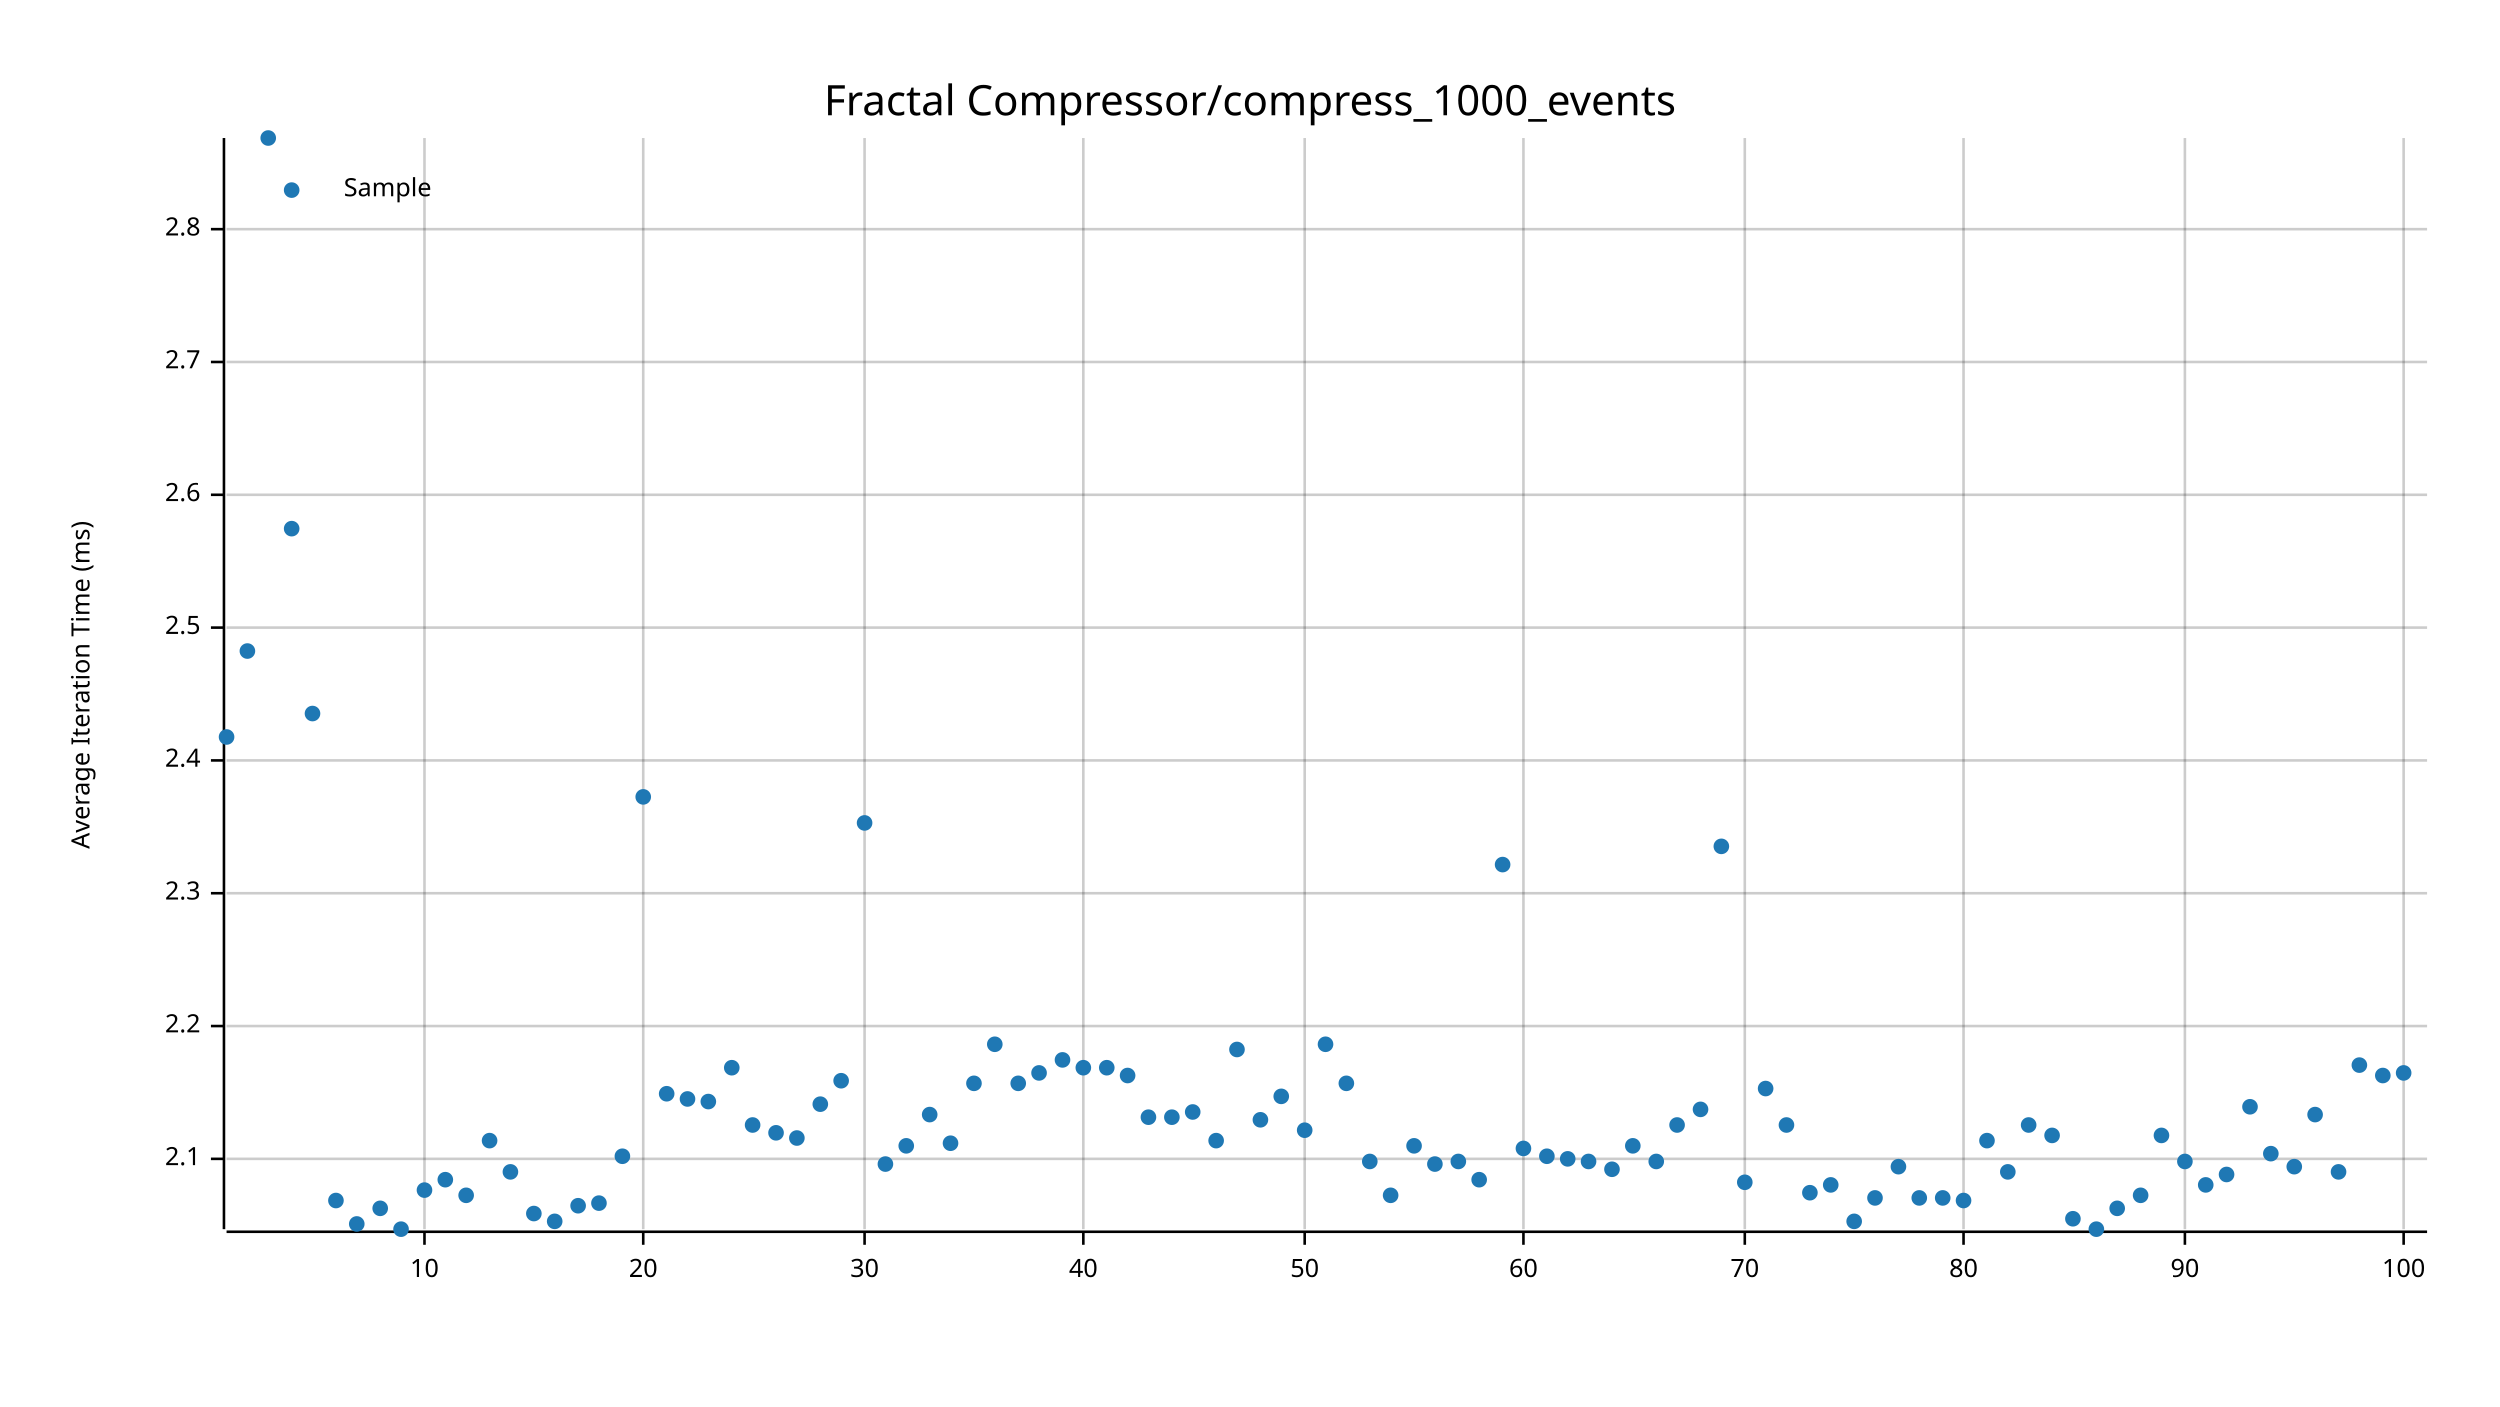
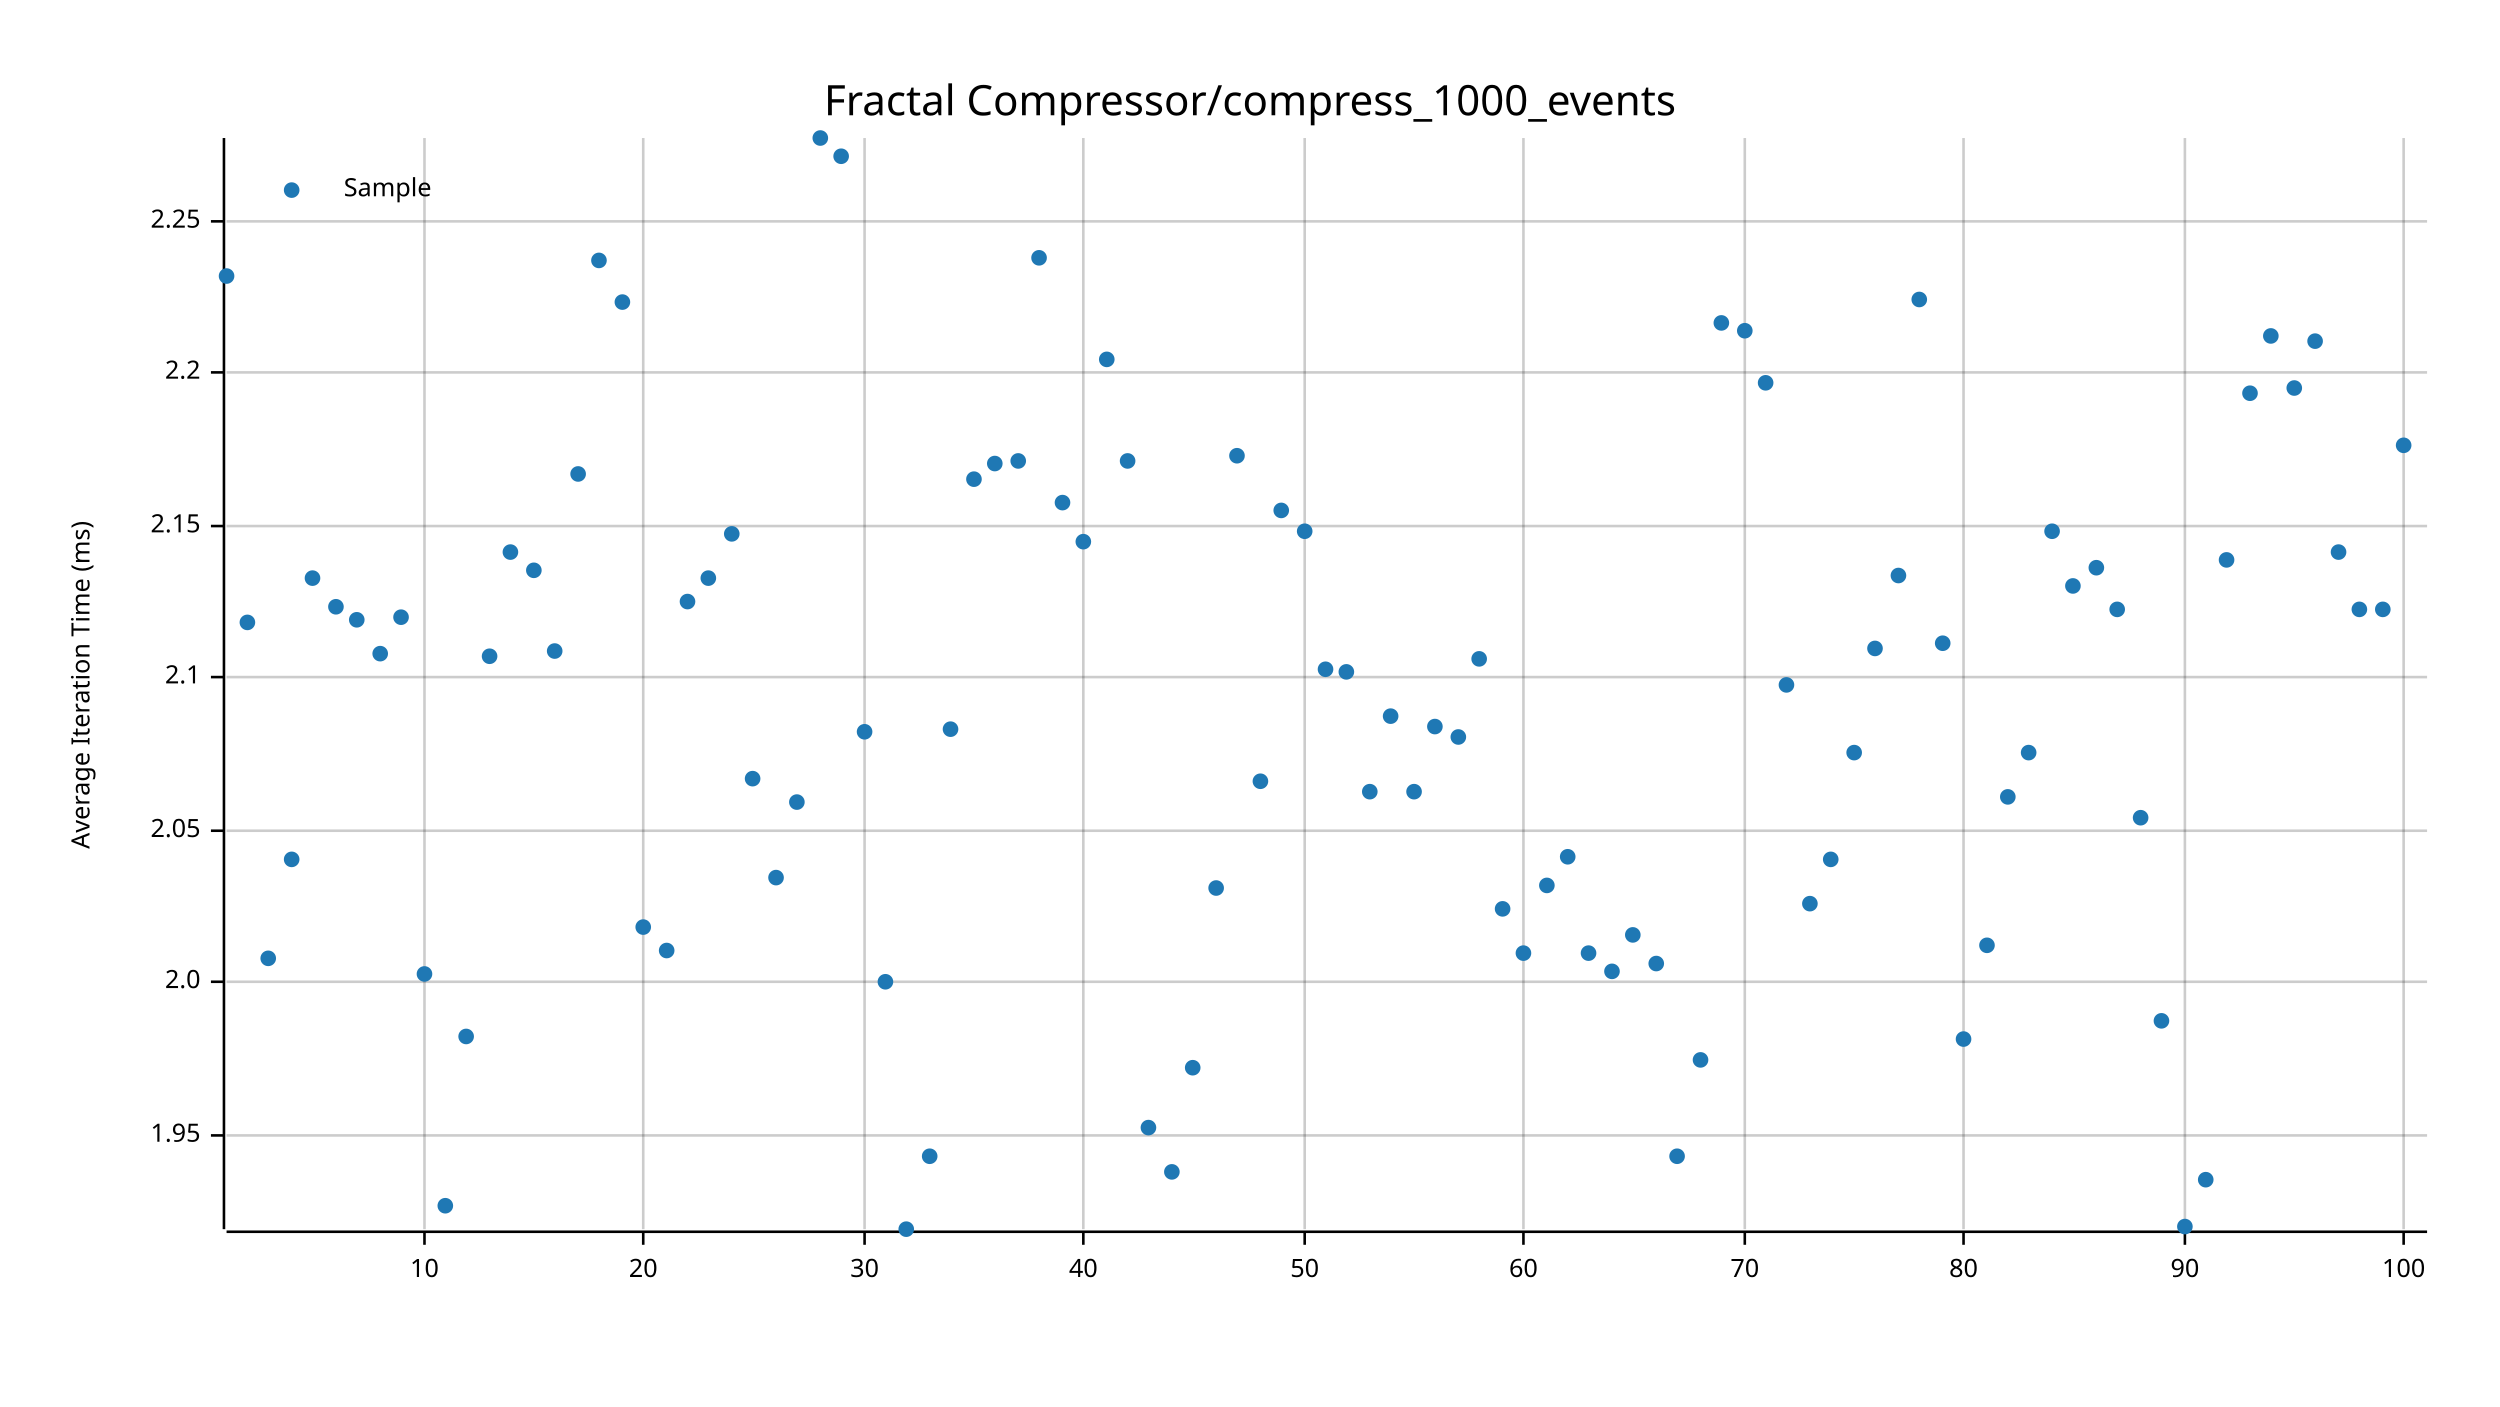
<svg xmlns="http://www.w3.org/2000/svg" width="960" height="540" viewBox="0 0 960 540">
  <text x="480" y="32" dy="0.76em" text-anchor="middle" font-family="sans-serif" font-size="16.129" opacity="1" fill="#000000">
Fractal Compressor/compress_1000_events
</text>
  <text x="27" y="263" dy="0.76em" text-anchor="middle" font-family="sans-serif" font-size="9.677" opacity="1" fill="#000000" transform="rotate(270, 27, 263)">
Average Iteration Time (ms)
</text>
  <line opacity="0.2" stroke="#000000" stroke-width="1" x1="163" y1="472" x2="163" y2="53" />
  <line opacity="0.2" stroke="#000000" stroke-width="1" x1="247" y1="472" x2="247" y2="53" />
  <line opacity="0.2" stroke="#000000" stroke-width="1" x1="332" y1="472" x2="332" y2="53" />
  <line opacity="0.2" stroke="#000000" stroke-width="1" x1="416" y1="472" x2="416" y2="53" />
  <line opacity="0.2" stroke="#000000" stroke-width="1" x1="501" y1="472" x2="501" y2="53" />
  <line opacity="0.2" stroke="#000000" stroke-width="1" x1="585" y1="472" x2="585" y2="53" />
  <line opacity="0.2" stroke="#000000" stroke-width="1" x1="670" y1="472" x2="670" y2="53" />
  <line opacity="0.2" stroke="#000000" stroke-width="1" x1="754" y1="472" x2="754" y2="53" />
  <line opacity="0.2" stroke="#000000" stroke-width="1" x1="839" y1="472" x2="839" y2="53" />
  <line opacity="0.2" stroke="#000000" stroke-width="1" x1="923" y1="472" x2="923" y2="53" />
-   <line opacity="0.2" stroke="#000000" stroke-width="1" x1="87" y1="445" x2="932" y2="445" />
-   <line opacity="0.2" stroke="#000000" stroke-width="1" x1="87" y1="394" x2="932" y2="394" />
-   <line opacity="0.2" stroke="#000000" stroke-width="1" x1="87" y1="343" x2="932" y2="343" />
-   <line opacity="0.2" stroke="#000000" stroke-width="1" x1="87" y1="292" x2="932" y2="292" />
-   <line opacity="0.2" stroke="#000000" stroke-width="1" x1="87" y1="241" x2="932" y2="241" />
-   <line opacity="0.2" stroke="#000000" stroke-width="1" x1="87" y1="190" x2="932" y2="190" />
-   <line opacity="0.2" stroke="#000000" stroke-width="1" x1="87" y1="139" x2="932" y2="139" />
-   <line opacity="0.2" stroke="#000000" stroke-width="1" x1="87" y1="88" x2="932" y2="88" />
+   <line opacity="0.2" stroke="#000000" stroke-width="1" x1="87" y1="436" x2="932" y2="436" />
+   <line opacity="0.2" stroke="#000000" stroke-width="1" x1="87" y1="377" x2="932" y2="377" />
+   <line opacity="0.2" stroke="#000000" stroke-width="1" x1="87" y1="319" x2="932" y2="319" />
+   <line opacity="0.2" stroke="#000000" stroke-width="1" x1="87" y1="260" x2="932" y2="260" />
+   <line opacity="0.2" stroke="#000000" stroke-width="1" x1="87" y1="202" x2="932" y2="202" />
+   <line opacity="0.2" stroke="#000000" stroke-width="1" x1="87" y1="143" x2="932" y2="143" />
+   <line opacity="0.2" stroke="#000000" stroke-width="1" x1="87" y1="85" x2="932" y2="85" />
  <polyline fill="none" opacity="1" stroke="#000000" stroke-width="1" points="86,53 86,472 " />
-   <text x="77" y="445" dy="0.5ex" text-anchor="end" font-family="sans-serif" font-size="9.677" opacity="1" fill="#000000">
+   <text x="77" y="436" dy="0.5ex" text-anchor="end" font-family="sans-serif" font-size="9.677" opacity="1" fill="#000000">
+ 1.95
+ </text>
+   <polyline fill="none" opacity="1" stroke="#000000" stroke-width="1" points="81,436 86,436 " />
+   <text x="77" y="377" dy="0.5ex" text-anchor="end" font-family="sans-serif" font-size="9.677" opacity="1" fill="#000000">
+ 2.0
+ </text>
+   <polyline fill="none" opacity="1" stroke="#000000" stroke-width="1" points="81,377 86,377 " />
+   <text x="77" y="319" dy="0.5ex" text-anchor="end" font-family="sans-serif" font-size="9.677" opacity="1" fill="#000000">
+ 2.05
+ </text>
+   <polyline fill="none" opacity="1" stroke="#000000" stroke-width="1" points="81,319 86,319 " />
+   <text x="77" y="260" dy="0.5ex" text-anchor="end" font-family="sans-serif" font-size="9.677" opacity="1" fill="#000000">
2.1
</text>
-   <polyline fill="none" opacity="1" stroke="#000000" stroke-width="1" points="81,445 86,445 " />
-   <text x="77" y="394" dy="0.5ex" text-anchor="end" font-family="sans-serif" font-size="9.677" opacity="1" fill="#000000">
+   <polyline fill="none" opacity="1" stroke="#000000" stroke-width="1" points="81,260 86,260 " />
+   <text x="77" y="202" dy="0.5ex" text-anchor="end" font-family="sans-serif" font-size="9.677" opacity="1" fill="#000000">
+ 2.15
+ </text>
+   <polyline fill="none" opacity="1" stroke="#000000" stroke-width="1" points="81,202 86,202 " />
+   <text x="77" y="143" dy="0.5ex" text-anchor="end" font-family="sans-serif" font-size="9.677" opacity="1" fill="#000000">
2.2
</text>
-   <polyline fill="none" opacity="1" stroke="#000000" stroke-width="1" points="81,394 86,394 " />
-   <text x="77" y="343" dy="0.5ex" text-anchor="end" font-family="sans-serif" font-size="9.677" opacity="1" fill="#000000">
- 2.3
+   <polyline fill="none" opacity="1" stroke="#000000" stroke-width="1" points="81,143 86,143 " />
+   <text x="77" y="85" dy="0.5ex" text-anchor="end" font-family="sans-serif" font-size="9.677" opacity="1" fill="#000000">
+ 2.25
</text>
-   <polyline fill="none" opacity="1" stroke="#000000" stroke-width="1" points="81,343 86,343 " />
-   <text x="77" y="292" dy="0.5ex" text-anchor="end" font-family="sans-serif" font-size="9.677" opacity="1" fill="#000000">
- 2.4
- </text>
-   <polyline fill="none" opacity="1" stroke="#000000" stroke-width="1" points="81,292 86,292 " />
-   <text x="77" y="241" dy="0.5ex" text-anchor="end" font-family="sans-serif" font-size="9.677" opacity="1" fill="#000000">
- 2.5
- </text>
-   <polyline fill="none" opacity="1" stroke="#000000" stroke-width="1" points="81,241 86,241 " />
-   <text x="77" y="190" dy="0.5ex" text-anchor="end" font-family="sans-serif" font-size="9.677" opacity="1" fill="#000000">
- 2.6
- </text>
-   <polyline fill="none" opacity="1" stroke="#000000" stroke-width="1" points="81,190 86,190 " />
-   <text x="77" y="139" dy="0.5ex" text-anchor="end" font-family="sans-serif" font-size="9.677" opacity="1" fill="#000000">
- 2.7
- </text>
-   <polyline fill="none" opacity="1" stroke="#000000" stroke-width="1" points="81,139 86,139 " />
-   <text x="77" y="88" dy="0.5ex" text-anchor="end" font-family="sans-serif" font-size="9.677" opacity="1" fill="#000000">
- 2.8
- </text>
-   <polyline fill="none" opacity="1" stroke="#000000" stroke-width="1" points="81,88 86,88 " />
+   <polyline fill="none" opacity="1" stroke="#000000" stroke-width="1" points="81,85 86,85 " />
  <polyline fill="none" opacity="1" stroke="#000000" stroke-width="1" points="87,473 932,473 " />
  <text x="163" y="483" dy="0.76em" text-anchor="middle" font-family="sans-serif" font-size="9.677" opacity="1" fill="#000000">
10
</text>
  <polyline fill="none" opacity="1" stroke="#000000" stroke-width="1" points="163,473 163,478 " />
  <text x="247" y="483" dy="0.76em" text-anchor="middle" font-family="sans-serif" font-size="9.677" opacity="1" fill="#000000">
20
</text>
  <polyline fill="none" opacity="1" stroke="#000000" stroke-width="1" points="247,473 247,478 " />
  <text x="332" y="483" dy="0.76em" text-anchor="middle" font-family="sans-serif" font-size="9.677" opacity="1" fill="#000000">
30
</text>
  <polyline fill="none" opacity="1" stroke="#000000" stroke-width="1" points="332,473 332,478 " />
  <text x="416" y="483" dy="0.76em" text-anchor="middle" font-family="sans-serif" font-size="9.677" opacity="1" fill="#000000">
40
</text>
  <polyline fill="none" opacity="1" stroke="#000000" stroke-width="1" points="416,473 416,478 " />
  <text x="501" y="483" dy="0.76em" text-anchor="middle" font-family="sans-serif" font-size="9.677" opacity="1" fill="#000000">
50
</text>
  <polyline fill="none" opacity="1" stroke="#000000" stroke-width="1" points="501,473 501,478 " />
  <text x="585" y="483" dy="0.76em" text-anchor="middle" font-family="sans-serif" font-size="9.677" opacity="1" fill="#000000">
60
</text>
  <polyline fill="none" opacity="1" stroke="#000000" stroke-width="1" points="585,473 585,478 " />
  <text x="670" y="483" dy="0.76em" text-anchor="middle" font-family="sans-serif" font-size="9.677" opacity="1" fill="#000000">
70
</text>
  <polyline fill="none" opacity="1" stroke="#000000" stroke-width="1" points="670,473 670,478 " />
  <text x="754" y="483" dy="0.76em" text-anchor="middle" font-family="sans-serif" font-size="9.677" opacity="1" fill="#000000">
80
</text>
  <polyline fill="none" opacity="1" stroke="#000000" stroke-width="1" points="754,473 754,478 " />
  <text x="839" y="483" dy="0.76em" text-anchor="middle" font-family="sans-serif" font-size="9.677" opacity="1" fill="#000000">
90
</text>
  <polyline fill="none" opacity="1" stroke="#000000" stroke-width="1" points="839,473 839,478 " />
  <text x="923" y="483" dy="0.76em" text-anchor="middle" font-family="sans-serif" font-size="9.677" opacity="1" fill="#000000">
100
</text>
  <polyline fill="none" opacity="1" stroke="#000000" stroke-width="1" points="923,473 923,478 " />
-   <circle cx="87" cy="283" r="3" opacity="1" fill="#1F78B4" stroke="none" stroke-width="1" />
-   <circle cx="95" cy="250" r="3" opacity="1" fill="#1F78B4" stroke="none" stroke-width="1" />
-   <circle cx="103" cy="53" r="3" opacity="1" fill="#1F78B4" stroke="none" stroke-width="1" />
-   <circle cx="112" cy="203" r="3" opacity="1" fill="#1F78B4" stroke="none" stroke-width="1" />
-   <circle cx="120" cy="274" r="3" opacity="1" fill="#1F78B4" stroke="none" stroke-width="1" />
-   <circle cx="129" cy="461" r="3" opacity="1" fill="#1F78B4" stroke="none" stroke-width="1" />
-   <circle cx="137" cy="470" r="3" opacity="1" fill="#1F78B4" stroke="none" stroke-width="1" />
-   <circle cx="146" cy="464" r="3" opacity="1" fill="#1F78B4" stroke="none" stroke-width="1" />
-   <circle cx="154" cy="472" r="3" opacity="1" fill="#1F78B4" stroke="none" stroke-width="1" />
-   <circle cx="163" cy="457" r="3" opacity="1" fill="#1F78B4" stroke="none" stroke-width="1" />
-   <circle cx="171" cy="453" r="3" opacity="1" fill="#1F78B4" stroke="none" stroke-width="1" />
-   <circle cx="179" cy="459" r="3" opacity="1" fill="#1F78B4" stroke="none" stroke-width="1" />
-   <circle cx="188" cy="438" r="3" opacity="1" fill="#1F78B4" stroke="none" stroke-width="1" />
-   <circle cx="196" cy="450" r="3" opacity="1" fill="#1F78B4" stroke="none" stroke-width="1" />
-   <circle cx="205" cy="466" r="3" opacity="1" fill="#1F78B4" stroke="none" stroke-width="1" />
-   <circle cx="213" cy="469" r="3" opacity="1" fill="#1F78B4" stroke="none" stroke-width="1" />
-   <circle cx="222" cy="463" r="3" opacity="1" fill="#1F78B4" stroke="none" stroke-width="1" />
-   <circle cx="230" cy="462" r="3" opacity="1" fill="#1F78B4" stroke="none" stroke-width="1" />
-   <circle cx="239" cy="444" r="3" opacity="1" fill="#1F78B4" stroke="none" stroke-width="1" />
-   <circle cx="247" cy="306" r="3" opacity="1" fill="#1F78B4" stroke="none" stroke-width="1" />
-   <circle cx="256" cy="420" r="3" opacity="1" fill="#1F78B4" stroke="none" stroke-width="1" />
-   <circle cx="264" cy="422" r="3" opacity="1" fill="#1F78B4" stroke="none" stroke-width="1" />
-   <circle cx="272" cy="423" r="3" opacity="1" fill="#1F78B4" stroke="none" stroke-width="1" />
-   <circle cx="281" cy="410" r="3" opacity="1" fill="#1F78B4" stroke="none" stroke-width="1" />
-   <circle cx="289" cy="432" r="3" opacity="1" fill="#1F78B4" stroke="none" stroke-width="1" />
-   <circle cx="298" cy="435" r="3" opacity="1" fill="#1F78B4" stroke="none" stroke-width="1" />
-   <circle cx="306" cy="437" r="3" opacity="1" fill="#1F78B4" stroke="none" stroke-width="1" />
-   <circle cx="315" cy="424" r="3" opacity="1" fill="#1F78B4" stroke="none" stroke-width="1" />
-   <circle cx="323" cy="415" r="3" opacity="1" fill="#1F78B4" stroke="none" stroke-width="1" />
-   <circle cx="332" cy="316" r="3" opacity="1" fill="#1F78B4" stroke="none" stroke-width="1" />
-   <circle cx="340" cy="447" r="3" opacity="1" fill="#1F78B4" stroke="none" stroke-width="1" />
-   <circle cx="348" cy="440" r="3" opacity="1" fill="#1F78B4" stroke="none" stroke-width="1" />
-   <circle cx="357" cy="428" r="3" opacity="1" fill="#1F78B4" stroke="none" stroke-width="1" />
-   <circle cx="365" cy="439" r="3" opacity="1" fill="#1F78B4" stroke="none" stroke-width="1" />
-   <circle cx="374" cy="416" r="3" opacity="1" fill="#1F78B4" stroke="none" stroke-width="1" />
-   <circle cx="382" cy="401" r="3" opacity="1" fill="#1F78B4" stroke="none" stroke-width="1" />
-   <circle cx="391" cy="416" r="3" opacity="1" fill="#1F78B4" stroke="none" stroke-width="1" />
-   <circle cx="399" cy="412" r="3" opacity="1" fill="#1F78B4" stroke="none" stroke-width="1" />
-   <circle cx="408" cy="407" r="3" opacity="1" fill="#1F78B4" stroke="none" stroke-width="1" />
-   <circle cx="416" cy="410" r="3" opacity="1" fill="#1F78B4" stroke="none" stroke-width="1" />
-   <circle cx="425" cy="410" r="3" opacity="1" fill="#1F78B4" stroke="none" stroke-width="1" />
-   <circle cx="433" cy="413" r="3" opacity="1" fill="#1F78B4" stroke="none" stroke-width="1" />
-   <circle cx="441" cy="429" r="3" opacity="1" fill="#1F78B4" stroke="none" stroke-width="1" />
-   <circle cx="450" cy="429" r="3" opacity="1" fill="#1F78B4" stroke="none" stroke-width="1" />
-   <circle cx="458" cy="427" r="3" opacity="1" fill="#1F78B4" stroke="none" stroke-width="1" />
-   <circle cx="467" cy="438" r="3" opacity="1" fill="#1F78B4" stroke="none" stroke-width="1" />
-   <circle cx="475" cy="403" r="3" opacity="1" fill="#1F78B4" stroke="none" stroke-width="1" />
-   <circle cx="484" cy="430" r="3" opacity="1" fill="#1F78B4" stroke="none" stroke-width="1" />
-   <circle cx="492" cy="421" r="3" opacity="1" fill="#1F78B4" stroke="none" stroke-width="1" />
-   <circle cx="501" cy="434" r="3" opacity="1" fill="#1F78B4" stroke="none" stroke-width="1" />
-   <circle cx="509" cy="401" r="3" opacity="1" fill="#1F78B4" stroke="none" stroke-width="1" />
-   <circle cx="517" cy="416" r="3" opacity="1" fill="#1F78B4" stroke="none" stroke-width="1" />
-   <circle cx="526" cy="446" r="3" opacity="1" fill="#1F78B4" stroke="none" stroke-width="1" />
-   <circle cx="534" cy="459" r="3" opacity="1" fill="#1F78B4" stroke="none" stroke-width="1" />
-   <circle cx="543" cy="440" r="3" opacity="1" fill="#1F78B4" stroke="none" stroke-width="1" />
-   <circle cx="551" cy="447" r="3" opacity="1" fill="#1F78B4" stroke="none" stroke-width="1" />
-   <circle cx="560" cy="446" r="3" opacity="1" fill="#1F78B4" stroke="none" stroke-width="1" />
-   <circle cx="568" cy="453" r="3" opacity="1" fill="#1F78B4" stroke="none" stroke-width="1" />
-   <circle cx="577" cy="332" r="3" opacity="1" fill="#1F78B4" stroke="none" stroke-width="1" />
-   <circle cx="585" cy="441" r="3" opacity="1" fill="#1F78B4" stroke="none" stroke-width="1" />
-   <circle cx="594" cy="444" r="3" opacity="1" fill="#1F78B4" stroke="none" stroke-width="1" />
-   <circle cx="602" cy="445" r="3" opacity="1" fill="#1F78B4" stroke="none" stroke-width="1" />
-   <circle cx="610" cy="446" r="3" opacity="1" fill="#1F78B4" stroke="none" stroke-width="1" />
-   <circle cx="619" cy="449" r="3" opacity="1" fill="#1F78B4" stroke="none" stroke-width="1" />
-   <circle cx="627" cy="440" r="3" opacity="1" fill="#1F78B4" stroke="none" stroke-width="1" />
-   <circle cx="636" cy="446" r="3" opacity="1" fill="#1F78B4" stroke="none" stroke-width="1" />
-   <circle cx="644" cy="432" r="3" opacity="1" fill="#1F78B4" stroke="none" stroke-width="1" />
-   <circle cx="653" cy="426" r="3" opacity="1" fill="#1F78B4" stroke="none" stroke-width="1" />
-   <circle cx="661" cy="325" r="3" opacity="1" fill="#1F78B4" stroke="none" stroke-width="1" />
-   <circle cx="670" cy="454" r="3" opacity="1" fill="#1F78B4" stroke="none" stroke-width="1" />
-   <circle cx="678" cy="418" r="3" opacity="1" fill="#1F78B4" stroke="none" stroke-width="1" />
-   <circle cx="686" cy="432" r="3" opacity="1" fill="#1F78B4" stroke="none" stroke-width="1" />
-   <circle cx="695" cy="458" r="3" opacity="1" fill="#1F78B4" stroke="none" stroke-width="1" />
-   <circle cx="703" cy="455" r="3" opacity="1" fill="#1F78B4" stroke="none" stroke-width="1" />
-   <circle cx="712" cy="469" r="3" opacity="1" fill="#1F78B4" stroke="none" stroke-width="1" />
-   <circle cx="720" cy="460" r="3" opacity="1" fill="#1F78B4" stroke="none" stroke-width="1" />
-   <circle cx="729" cy="448" r="3" opacity="1" fill="#1F78B4" stroke="none" stroke-width="1" />
-   <circle cx="737" cy="460" r="3" opacity="1" fill="#1F78B4" stroke="none" stroke-width="1" />
-   <circle cx="746" cy="460" r="3" opacity="1" fill="#1F78B4" stroke="none" stroke-width="1" />
-   <circle cx="754" cy="461" r="3" opacity="1" fill="#1F78B4" stroke="none" stroke-width="1" />
-   <circle cx="763" cy="438" r="3" opacity="1" fill="#1F78B4" stroke="none" stroke-width="1" />
-   <circle cx="771" cy="450" r="3" opacity="1" fill="#1F78B4" stroke="none" stroke-width="1" />
-   <circle cx="779" cy="432" r="3" opacity="1" fill="#1F78B4" stroke="none" stroke-width="1" />
-   <circle cx="788" cy="436" r="3" opacity="1" fill="#1F78B4" stroke="none" stroke-width="1" />
-   <circle cx="796" cy="468" r="3" opacity="1" fill="#1F78B4" stroke="none" stroke-width="1" />
-   <circle cx="805" cy="472" r="3" opacity="1" fill="#1F78B4" stroke="none" stroke-width="1" />
-   <circle cx="813" cy="464" r="3" opacity="1" fill="#1F78B4" stroke="none" stroke-width="1" />
-   <circle cx="822" cy="459" r="3" opacity="1" fill="#1F78B4" stroke="none" stroke-width="1" />
-   <circle cx="830" cy="436" r="3" opacity="1" fill="#1F78B4" stroke="none" stroke-width="1" />
-   <circle cx="839" cy="446" r="3" opacity="1" fill="#1F78B4" stroke="none" stroke-width="1" />
-   <circle cx="847" cy="455" r="3" opacity="1" fill="#1F78B4" stroke="none" stroke-width="1" />
-   <circle cx="855" cy="451" r="3" opacity="1" fill="#1F78B4" stroke="none" stroke-width="1" />
-   <circle cx="864" cy="425" r="3" opacity="1" fill="#1F78B4" stroke="none" stroke-width="1" />
-   <circle cx="872" cy="443" r="3" opacity="1" fill="#1F78B4" stroke="none" stroke-width="1" />
-   <circle cx="881" cy="448" r="3" opacity="1" fill="#1F78B4" stroke="none" stroke-width="1" />
-   <circle cx="889" cy="428" r="3" opacity="1" fill="#1F78B4" stroke="none" stroke-width="1" />
-   <circle cx="898" cy="450" r="3" opacity="1" fill="#1F78B4" stroke="none" stroke-width="1" />
-   <circle cx="906" cy="409" r="3" opacity="1" fill="#1F78B4" stroke="none" stroke-width="1" />
-   <circle cx="915" cy="413" r="3" opacity="1" fill="#1F78B4" stroke="none" stroke-width="1" />
-   <circle cx="923" cy="412" r="3" opacity="1" fill="#1F78B4" stroke="none" stroke-width="1" />
+   <circle cx="87" cy="106" r="3" opacity="1" fill="#1F78B4" stroke="none" stroke-width="1" />
+   <circle cx="95" cy="239" r="3" opacity="1" fill="#1F78B4" stroke="none" stroke-width="1" />
+   <circle cx="103" cy="368" r="3" opacity="1" fill="#1F78B4" stroke="none" stroke-width="1" />
+   <circle cx="112" cy="330" r="3" opacity="1" fill="#1F78B4" stroke="none" stroke-width="1" />
+   <circle cx="120" cy="222" r="3" opacity="1" fill="#1F78B4" stroke="none" stroke-width="1" />
+   <circle cx="129" cy="233" r="3" opacity="1" fill="#1F78B4" stroke="none" stroke-width="1" />
+   <circle cx="137" cy="238" r="3" opacity="1" fill="#1F78B4" stroke="none" stroke-width="1" />
+   <circle cx="146" cy="251" r="3" opacity="1" fill="#1F78B4" stroke="none" stroke-width="1" />
+   <circle cx="154" cy="237" r="3" opacity="1" fill="#1F78B4" stroke="none" stroke-width="1" />
+   <circle cx="163" cy="374" r="3" opacity="1" fill="#1F78B4" stroke="none" stroke-width="1" />
+   <circle cx="171" cy="463" r="3" opacity="1" fill="#1F78B4" stroke="none" stroke-width="1" />
+   <circle cx="179" cy="398" r="3" opacity="1" fill="#1F78B4" stroke="none" stroke-width="1" />
+   <circle cx="188" cy="252" r="3" opacity="1" fill="#1F78B4" stroke="none" stroke-width="1" />
+   <circle cx="196" cy="212" r="3" opacity="1" fill="#1F78B4" stroke="none" stroke-width="1" />
+   <circle cx="205" cy="219" r="3" opacity="1" fill="#1F78B4" stroke="none" stroke-width="1" />
+   <circle cx="213" cy="250" r="3" opacity="1" fill="#1F78B4" stroke="none" stroke-width="1" />
+   <circle cx="222" cy="182" r="3" opacity="1" fill="#1F78B4" stroke="none" stroke-width="1" />
+   <circle cx="230" cy="100" r="3" opacity="1" fill="#1F78B4" stroke="none" stroke-width="1" />
+   <circle cx="239" cy="116" r="3" opacity="1" fill="#1F78B4" stroke="none" stroke-width="1" />
+   <circle cx="247" cy="356" r="3" opacity="1" fill="#1F78B4" stroke="none" stroke-width="1" />
+   <circle cx="256" cy="365" r="3" opacity="1" fill="#1F78B4" stroke="none" stroke-width="1" />
+   <circle cx="264" cy="231" r="3" opacity="1" fill="#1F78B4" stroke="none" stroke-width="1" />
+   <circle cx="272" cy="222" r="3" opacity="1" fill="#1F78B4" stroke="none" stroke-width="1" />
+   <circle cx="281" cy="205" r="3" opacity="1" fill="#1F78B4" stroke="none" stroke-width="1" />
+   <circle cx="289" cy="299" r="3" opacity="1" fill="#1F78B4" stroke="none" stroke-width="1" />
+   <circle cx="298" cy="337" r="3" opacity="1" fill="#1F78B4" stroke="none" stroke-width="1" />
+   <circle cx="306" cy="308" r="3" opacity="1" fill="#1F78B4" stroke="none" stroke-width="1" />
+   <circle cx="315" cy="53" r="3" opacity="1" fill="#1F78B4" stroke="none" stroke-width="1" />
+   <circle cx="323" cy="60" r="3" opacity="1" fill="#1F78B4" stroke="none" stroke-width="1" />
+   <circle cx="332" cy="281" r="3" opacity="1" fill="#1F78B4" stroke="none" stroke-width="1" />
+   <circle cx="340" cy="377" r="3" opacity="1" fill="#1F78B4" stroke="none" stroke-width="1" />
+   <circle cx="348" cy="472" r="3" opacity="1" fill="#1F78B4" stroke="none" stroke-width="1" />
+   <circle cx="357" cy="444" r="3" opacity="1" fill="#1F78B4" stroke="none" stroke-width="1" />
+   <circle cx="365" cy="280" r="3" opacity="1" fill="#1F78B4" stroke="none" stroke-width="1" />
+   <circle cx="374" cy="184" r="3" opacity="1" fill="#1F78B4" stroke="none" stroke-width="1" />
+   <circle cx="382" cy="178" r="3" opacity="1" fill="#1F78B4" stroke="none" stroke-width="1" />
+   <circle cx="391" cy="177" r="3" opacity="1" fill="#1F78B4" stroke="none" stroke-width="1" />
+   <circle cx="399" cy="99" r="3" opacity="1" fill="#1F78B4" stroke="none" stroke-width="1" />
+   <circle cx="408" cy="193" r="3" opacity="1" fill="#1F78B4" stroke="none" stroke-width="1" />
+   <circle cx="416" cy="208" r="3" opacity="1" fill="#1F78B4" stroke="none" stroke-width="1" />
+   <circle cx="425" cy="138" r="3" opacity="1" fill="#1F78B4" stroke="none" stroke-width="1" />
+   <circle cx="433" cy="177" r="3" opacity="1" fill="#1F78B4" stroke="none" stroke-width="1" />
+   <circle cx="441" cy="433" r="3" opacity="1" fill="#1F78B4" stroke="none" stroke-width="1" />
+   <circle cx="450" cy="450" r="3" opacity="1" fill="#1F78B4" stroke="none" stroke-width="1" />
+   <circle cx="458" cy="410" r="3" opacity="1" fill="#1F78B4" stroke="none" stroke-width="1" />
+   <circle cx="467" cy="341" r="3" opacity="1" fill="#1F78B4" stroke="none" stroke-width="1" />
+   <circle cx="475" cy="175" r="3" opacity="1" fill="#1F78B4" stroke="none" stroke-width="1" />
+   <circle cx="484" cy="300" r="3" opacity="1" fill="#1F78B4" stroke="none" stroke-width="1" />
+   <circle cx="492" cy="196" r="3" opacity="1" fill="#1F78B4" stroke="none" stroke-width="1" />
+   <circle cx="501" cy="204" r="3" opacity="1" fill="#1F78B4" stroke="none" stroke-width="1" />
+   <circle cx="509" cy="257" r="3" opacity="1" fill="#1F78B4" stroke="none" stroke-width="1" />
+   <circle cx="517" cy="258" r="3" opacity="1" fill="#1F78B4" stroke="none" stroke-width="1" />
+   <circle cx="526" cy="304" r="3" opacity="1" fill="#1F78B4" stroke="none" stroke-width="1" />
+   <circle cx="534" cy="275" r="3" opacity="1" fill="#1F78B4" stroke="none" stroke-width="1" />
+   <circle cx="543" cy="304" r="3" opacity="1" fill="#1F78B4" stroke="none" stroke-width="1" />
+   <circle cx="551" cy="279" r="3" opacity="1" fill="#1F78B4" stroke="none" stroke-width="1" />
+   <circle cx="560" cy="283" r="3" opacity="1" fill="#1F78B4" stroke="none" stroke-width="1" />
+   <circle cx="568" cy="253" r="3" opacity="1" fill="#1F78B4" stroke="none" stroke-width="1" />
+   <circle cx="577" cy="349" r="3" opacity="1" fill="#1F78B4" stroke="none" stroke-width="1" />
+   <circle cx="585" cy="366" r="3" opacity="1" fill="#1F78B4" stroke="none" stroke-width="1" />
+   <circle cx="594" cy="340" r="3" opacity="1" fill="#1F78B4" stroke="none" stroke-width="1" />
+   <circle cx="602" cy="329" r="3" opacity="1" fill="#1F78B4" stroke="none" stroke-width="1" />
+   <circle cx="610" cy="366" r="3" opacity="1" fill="#1F78B4" stroke="none" stroke-width="1" />
+   <circle cx="619" cy="373" r="3" opacity="1" fill="#1F78B4" stroke="none" stroke-width="1" />
+   <circle cx="627" cy="359" r="3" opacity="1" fill="#1F78B4" stroke="none" stroke-width="1" />
+   <circle cx="636" cy="370" r="3" opacity="1" fill="#1F78B4" stroke="none" stroke-width="1" />
+   <circle cx="644" cy="444" r="3" opacity="1" fill="#1F78B4" stroke="none" stroke-width="1" />
+   <circle cx="653" cy="407" r="3" opacity="1" fill="#1F78B4" stroke="none" stroke-width="1" />
+   <circle cx="661" cy="124" r="3" opacity="1" fill="#1F78B4" stroke="none" stroke-width="1" />
+   <circle cx="670" cy="127" r="3" opacity="1" fill="#1F78B4" stroke="none" stroke-width="1" />
+   <circle cx="678" cy="147" r="3" opacity="1" fill="#1F78B4" stroke="none" stroke-width="1" />
+   <circle cx="686" cy="263" r="3" opacity="1" fill="#1F78B4" stroke="none" stroke-width="1" />
+   <circle cx="695" cy="347" r="3" opacity="1" fill="#1F78B4" stroke="none" stroke-width="1" />
+   <circle cx="703" cy="330" r="3" opacity="1" fill="#1F78B4" stroke="none" stroke-width="1" />
+   <circle cx="712" cy="289" r="3" opacity="1" fill="#1F78B4" stroke="none" stroke-width="1" />
+   <circle cx="720" cy="249" r="3" opacity="1" fill="#1F78B4" stroke="none" stroke-width="1" />
+   <circle cx="729" cy="221" r="3" opacity="1" fill="#1F78B4" stroke="none" stroke-width="1" />
+   <circle cx="737" cy="115" r="3" opacity="1" fill="#1F78B4" stroke="none" stroke-width="1" />
+   <circle cx="746" cy="247" r="3" opacity="1" fill="#1F78B4" stroke="none" stroke-width="1" />
+   <circle cx="754" cy="399" r="3" opacity="1" fill="#1F78B4" stroke="none" stroke-width="1" />
+   <circle cx="763" cy="363" r="3" opacity="1" fill="#1F78B4" stroke="none" stroke-width="1" />
+   <circle cx="771" cy="306" r="3" opacity="1" fill="#1F78B4" stroke="none" stroke-width="1" />
+   <circle cx="779" cy="289" r="3" opacity="1" fill="#1F78B4" stroke="none" stroke-width="1" />
+   <circle cx="788" cy="204" r="3" opacity="1" fill="#1F78B4" stroke="none" stroke-width="1" />
+   <circle cx="796" cy="225" r="3" opacity="1" fill="#1F78B4" stroke="none" stroke-width="1" />
+   <circle cx="805" cy="218" r="3" opacity="1" fill="#1F78B4" stroke="none" stroke-width="1" />
+   <circle cx="813" cy="234" r="3" opacity="1" fill="#1F78B4" stroke="none" stroke-width="1" />
+   <circle cx="822" cy="314" r="3" opacity="1" fill="#1F78B4" stroke="none" stroke-width="1" />
+   <circle cx="830" cy="392" r="3" opacity="1" fill="#1F78B4" stroke="none" stroke-width="1" />
+   <circle cx="839" cy="471" r="3" opacity="1" fill="#1F78B4" stroke="none" stroke-width="1" />
+   <circle cx="847" cy="453" r="3" opacity="1" fill="#1F78B4" stroke="none" stroke-width="1" />
+   <circle cx="855" cy="215" r="3" opacity="1" fill="#1F78B4" stroke="none" stroke-width="1" />
+   <circle cx="864" cy="151" r="3" opacity="1" fill="#1F78B4" stroke="none" stroke-width="1" />
+   <circle cx="872" cy="129" r="3" opacity="1" fill="#1F78B4" stroke="none" stroke-width="1" />
+   <circle cx="881" cy="149" r="3" opacity="1" fill="#1F78B4" stroke="none" stroke-width="1" />
+   <circle cx="889" cy="131" r="3" opacity="1" fill="#1F78B4" stroke="none" stroke-width="1" />
+   <circle cx="898" cy="212" r="3" opacity="1" fill="#1F78B4" stroke="none" stroke-width="1" />
+   <circle cx="906" cy="234" r="3" opacity="1" fill="#1F78B4" stroke="none" stroke-width="1" />
+   <circle cx="915" cy="234" r="3" opacity="1" fill="#1F78B4" stroke="none" stroke-width="1" />
+   <circle cx="923" cy="171" r="3" opacity="1" fill="#1F78B4" stroke="none" stroke-width="1" />
  <text x="132" y="68" dy="0.76em" text-anchor="start" font-family="sans-serif" font-size="9.677" opacity="1" fill="#000000">
Sample
</text>
  <circle cx="112" cy="73" r="3" opacity="1" fill="#1F78B4" stroke="none" stroke-width="1" />
</svg>
